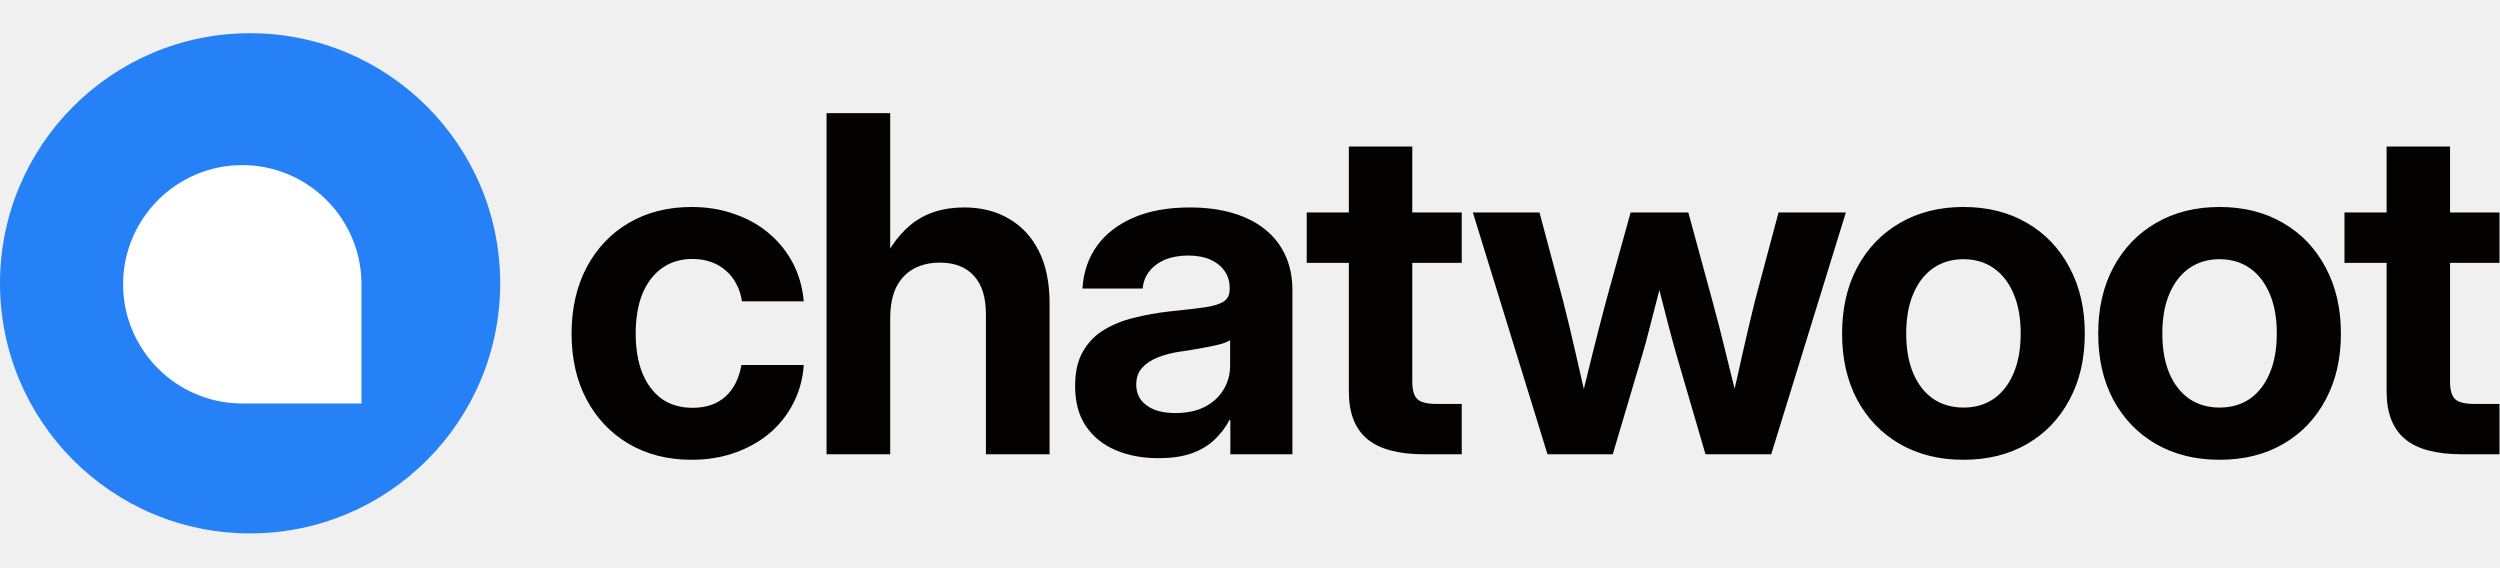
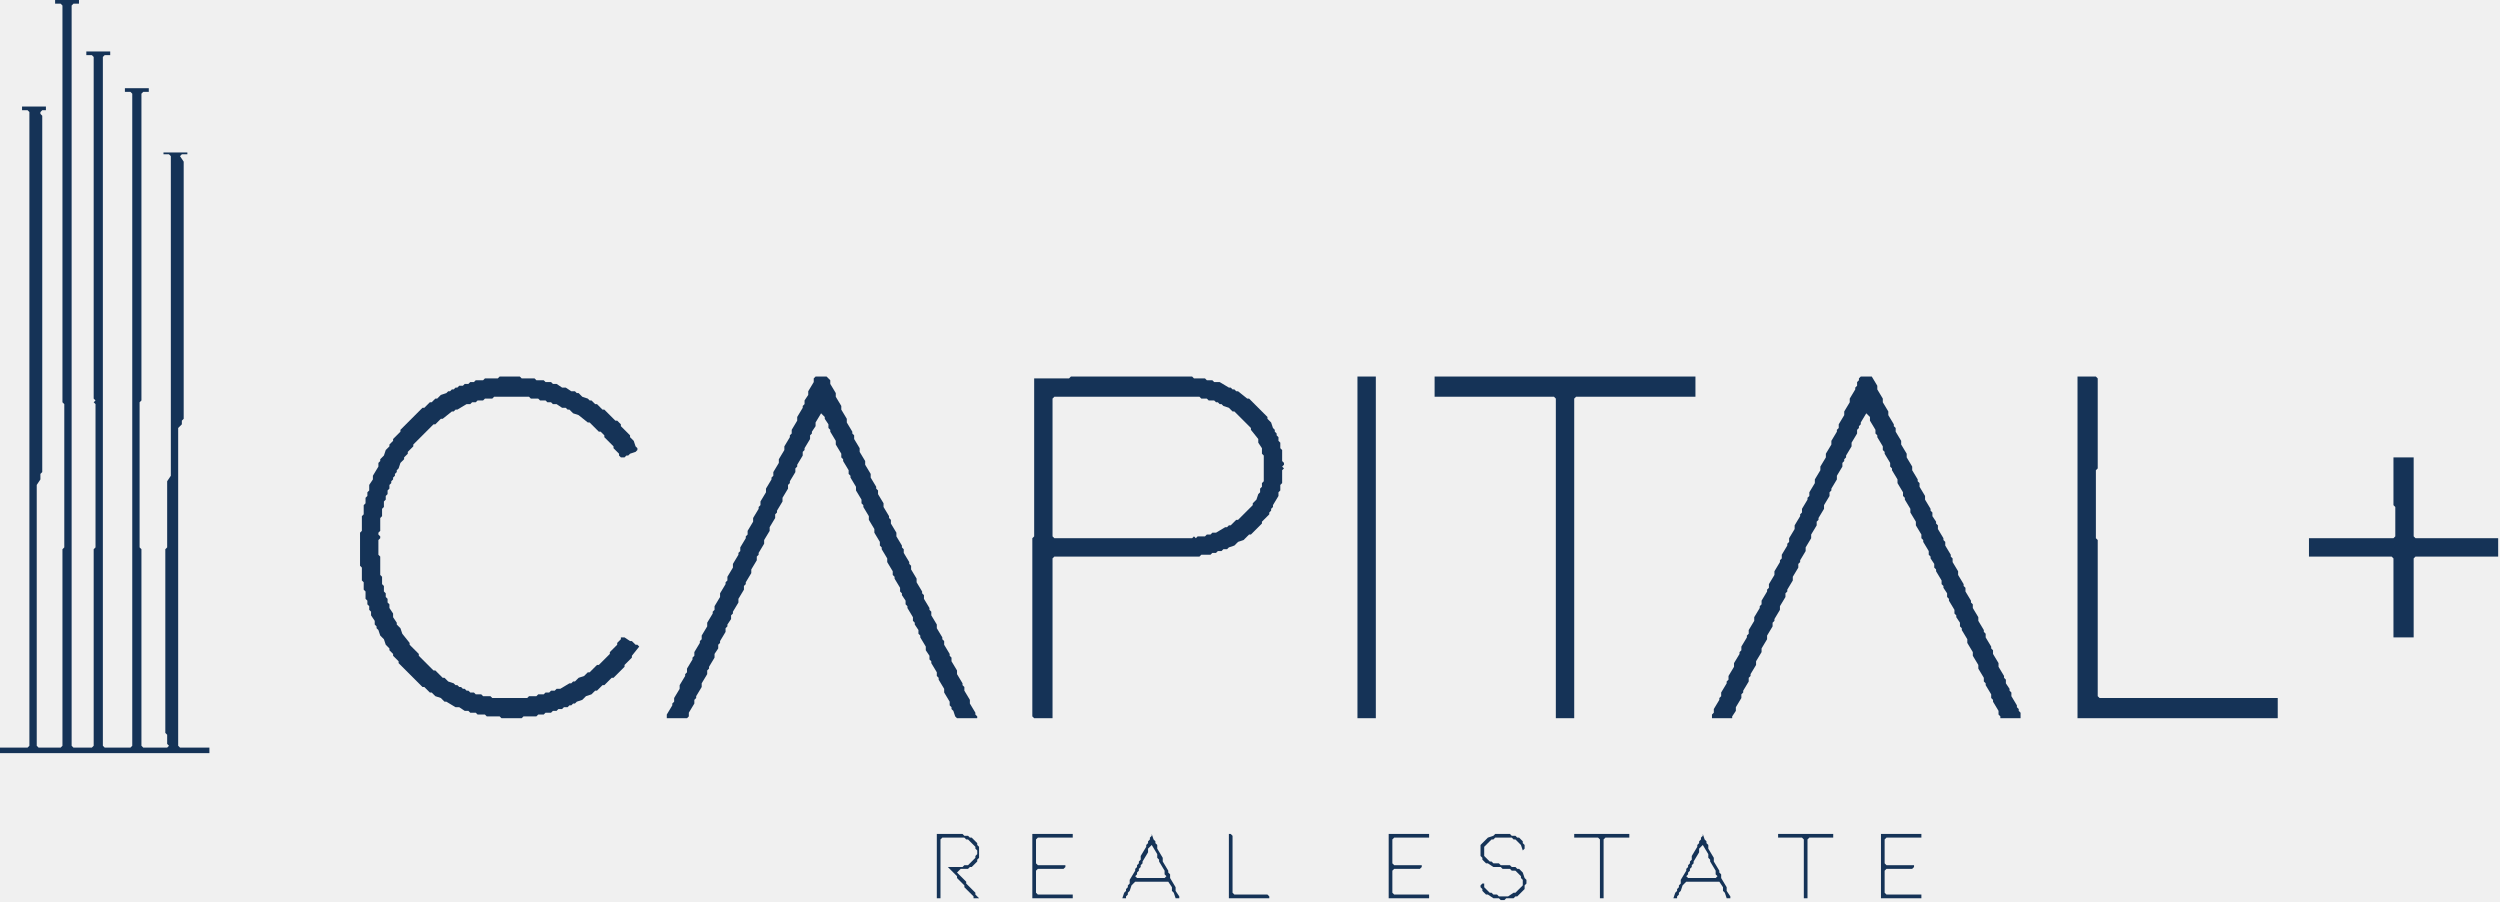
- <svg xmlns="http://www.w3.org/2000/svg" width="2559" height="581" viewBox="0 0 2559 581" fill="none">
-   <path d="M256 546C397.385 546 512 431.385 512 290C512 148.615 397.385 34 256 34C114.615 34 0 148.615 0 290C0 431.385 114.615 546 256 546Z" fill="#2781F6" />
-   <path d="M367 410H247.99C182.388 410 129 356.608 129 290.989C129 225.392 182.388 172 247.992 172C313.612 172 367 225.392 367 290.989V410Z" fill="white" stroke="white" stroke-width="6" />
-   <path d="M707.875 470.625C683.5 470.625 662.016 465.156 643.422 454.219C624.984 443.281 610.609 428.125 600.297 408.75C590.141 389.375 585.062 366.953 585.062 341.484C585.062 316.016 590.141 293.516 600.297 273.984C610.609 254.453 624.984 239.219 643.422 228.281C662.016 217.344 683.5 211.875 707.875 211.875C723.812 211.875 738.5 214.297 751.938 219.141C765.531 223.828 777.328 230.469 787.328 239.062C797.484 247.656 805.609 257.812 811.703 269.531C817.797 281.25 821.469 294.219 822.719 308.438H759.438C758.5 301.875 756.625 296.016 753.812 290.859C751.156 285.547 747.641 281.016 743.266 277.266C739.047 273.359 734.047 270.391 728.266 268.359C722.641 266.172 716.156 265.078 708.812 265.078C696.781 265.078 686.391 268.203 677.641 274.453C668.891 280.703 662.172 289.531 657.484 300.938C652.953 312.344 650.688 325.859 650.688 341.484C650.688 356.953 652.953 370.391 657.484 381.797C662.172 393.203 668.812 402.031 677.406 408.281C686.156 414.375 696.625 417.422 708.812 417.422C716.156 417.422 722.641 416.406 728.266 414.375C733.891 412.344 738.734 409.453 742.797 405.703C747.016 401.797 750.453 397.188 753.109 391.875C755.766 386.406 757.719 380.312 758.969 373.594H822.719C821.781 387.656 818.266 400.625 812.172 412.5C806.234 424.219 798.188 434.453 788.031 443.203C777.875 451.797 766 458.516 752.406 463.359C738.812 468.203 723.969 470.625 707.875 470.625ZM911.209 326.484V465H846.053V115.781H911.209V281.25H898.319C906.288 259.375 917.459 242.422 931.834 230.391C946.366 218.359 964.725 212.344 986.913 212.344C1004.41 212.344 1019.65 216.172 1032.62 223.828C1045.74 231.328 1055.98 242.344 1063.32 256.875C1070.66 271.406 1074.33 289.141 1074.33 310.078V465H1009.18V321.562C1009.18 304.219 1005.04 291.094 996.756 282.188C988.631 273.281 977.069 268.828 962.069 268.828C952.069 268.828 943.241 270.859 935.584 274.922C927.928 278.984 921.913 285.234 917.538 293.672C913.319 302.109 911.209 313.047 911.209 326.484ZM1185.79 468.984C1169.39 468.984 1154.78 466.25 1141.97 460.781C1129.15 455.312 1119 447.109 1111.5 436.172C1104.15 425.234 1100.48 411.562 1100.48 395.156C1100.48 381.094 1103.06 369.453 1108.22 360.234C1113.53 350.859 1120.64 343.438 1129.54 337.969C1138.61 332.344 1149 328.125 1160.72 325.312C1172.43 322.344 1184.62 320.156 1197.28 318.75C1212.59 317.188 1224.7 315.781 1233.61 314.531C1242.51 313.125 1248.92 311.094 1252.83 308.438C1256.73 305.781 1258.68 301.719 1258.68 296.25V294.609C1258.68 288.047 1256.97 282.344 1253.53 277.5C1250.09 272.5 1245.25 268.594 1239 265.781C1232.75 262.969 1225.17 261.562 1216.26 261.562C1207.36 261.562 1199.47 262.969 1192.59 265.781C1185.87 268.594 1180.48 272.578 1176.42 277.734C1172.51 282.734 1170.25 288.594 1169.62 295.312H1107.98C1109.08 278.438 1114.08 263.828 1122.98 251.484C1132.04 239.141 1144.54 229.531 1160.48 222.656C1176.58 215.781 1195.72 212.344 1217.9 212.344C1234.47 212.344 1249.23 214.297 1262.2 218.203C1275.33 222.109 1286.34 227.734 1295.25 235.078C1304.31 242.422 1311.18 251.328 1315.87 261.797C1320.56 272.109 1322.9 283.75 1322.9 296.719V465H1259.39V430.078H1258.45C1254.23 437.891 1248.92 444.766 1242.51 450.703C1236.26 456.484 1228.45 461.016 1219.08 464.297C1209.86 467.422 1198.76 468.984 1185.79 468.984ZM1203.14 422.812C1214.86 422.812 1224.86 420.703 1233.14 416.484C1241.58 412.109 1247.98 406.25 1252.36 398.906C1256.89 391.562 1259.15 383.281 1259.15 374.062V348.281C1257.12 349.531 1254.39 350.703 1250.95 351.797C1247.67 352.734 1243.68 353.672 1239 354.609C1234.47 355.547 1229.47 356.484 1224 357.422C1218.68 358.359 1213.14 359.219 1207.36 360C1199.23 361.25 1191.81 363.203 1185.09 365.859C1178.37 368.516 1172.98 372.109 1168.92 376.641C1165.01 381.016 1163.06 386.719 1163.06 393.75C1163.06 399.688 1164.7 404.922 1167.98 409.453C1171.42 413.828 1176.11 417.188 1182.04 419.531C1187.98 421.719 1195.01 422.812 1203.14 422.812ZM1496.24 217.5V269.062H1337.57V217.5H1496.24ZM1380.69 150H1445.61V390.703C1445.61 399.297 1447.33 405.234 1450.77 408.516C1454.21 411.797 1460.69 413.438 1470.22 413.438C1474.13 413.438 1478.66 413.438 1483.82 413.438C1489.13 413.438 1493.27 413.438 1496.24 413.438V465C1492.02 465 1486.32 465 1479.13 465C1472.1 465 1464.99 465 1457.8 465C1431.39 465 1411.94 459.766 1399.44 449.297C1386.94 438.828 1380.69 422.656 1380.69 400.781V150ZM1584.03 465L1507.62 217.5H1575.82L1599.73 307.031C1604.26 324.688 1608.63 342.891 1612.85 361.641C1617.07 380.391 1621.29 398.828 1625.51 416.953H1616.6C1621.13 398.828 1625.67 380.391 1630.2 361.641C1634.88 342.891 1639.57 324.688 1644.26 307.031L1669.1 217.5H1728.17L1752.54 307.031C1757.38 324.688 1762.07 342.891 1766.6 361.641C1771.13 380.391 1775.67 398.828 1780.2 416.953H1771.06C1775.43 398.828 1779.65 380.391 1783.71 361.641C1787.93 342.891 1792.23 324.688 1796.6 307.031L1820.51 217.5H1889.42L1813.01 465H1745.74L1716.45 364.688C1713.63 354.844 1710.9 344.844 1708.24 334.688C1705.59 324.375 1702.93 314.062 1700.28 303.75C1697.78 293.281 1695.12 282.969 1692.31 272.812H1704.96C1702.31 282.969 1699.57 293.281 1696.76 303.75C1694.1 314.062 1691.45 324.375 1688.79 334.688C1686.29 344.844 1683.56 354.844 1680.59 364.688L1650.82 465H1584.03ZM2009.78 470.625C1985.09 470.625 1963.38 465.234 1944.62 454.453C1926.03 443.672 1911.5 428.594 1901.03 409.219C1890.72 389.844 1885.56 367.266 1885.56 341.484C1885.56 315.703 1890.72 293.125 1901.03 273.75C1911.5 254.219 1926.03 239.062 1944.62 228.281C1963.38 217.344 1985.09 211.875 2009.78 211.875C2034.62 211.875 2056.34 217.344 2074.94 228.281C2093.53 239.062 2107.98 254.219 2118.3 273.75C2128.77 293.125 2134 315.703 2134 341.484C2134 367.266 2128.77 389.844 2118.3 409.219C2107.98 428.594 2093.53 443.672 2074.94 454.453C2056.34 465.234 2034.62 470.625 2009.78 470.625ZM2009.78 417.188C2021.66 417.188 2031.97 414.219 2040.72 408.281C2049.47 402.188 2056.27 393.438 2061.11 382.031C2065.95 370.625 2068.38 357.109 2068.38 341.484C2068.38 325.547 2065.95 311.953 2061.11 300.703C2056.27 289.297 2049.47 280.547 2040.72 274.453C2031.97 268.359 2021.66 265.312 2009.78 265.312C1998.06 265.312 1987.75 268.359 1978.84 274.453C1970.09 280.547 1963.3 289.297 1958.45 300.703C1953.61 311.953 1951.19 325.547 1951.19 341.484C1951.19 357.266 1953.61 370.859 1958.45 382.266C1963.3 393.516 1970.09 402.188 1978.84 408.281C1987.75 414.219 1998.06 417.188 2009.78 417.188ZM2271.94 470.625C2247.26 470.625 2225.54 465.234 2206.79 454.453C2188.19 443.672 2173.66 428.594 2163.19 409.219C2152.88 389.844 2147.72 367.266 2147.72 341.484C2147.72 315.703 2152.88 293.125 2163.19 273.75C2173.66 254.219 2188.19 239.062 2206.79 228.281C2225.54 217.344 2247.26 211.875 2271.94 211.875C2296.79 211.875 2318.51 217.344 2337.1 228.281C2355.69 239.062 2370.15 254.219 2380.46 273.75C2390.93 293.125 2396.16 315.703 2396.16 341.484C2396.16 367.266 2390.93 389.844 2380.46 409.219C2370.15 428.594 2355.69 443.672 2337.1 454.453C2318.51 465.234 2296.79 470.625 2271.94 470.625ZM2271.94 417.188C2283.82 417.188 2294.13 414.219 2302.88 408.281C2311.63 402.188 2318.43 393.438 2323.27 382.031C2328.12 370.625 2330.54 357.109 2330.54 341.484C2330.54 325.547 2328.12 311.953 2323.27 300.703C2318.43 289.297 2311.63 280.547 2302.88 274.453C2294.13 268.359 2283.82 265.312 2271.94 265.312C2260.22 265.312 2249.91 268.359 2241.01 274.453C2232.26 280.547 2225.46 289.297 2220.62 300.703C2215.77 311.953 2213.35 325.547 2213.35 341.484C2213.35 357.266 2215.77 370.859 2220.62 382.266C2225.46 393.516 2232.26 402.188 2241.01 408.281C2249.91 414.219 2260.22 417.188 2271.94 417.188ZM2558.48 217.5V269.062H2399.81V217.5H2558.48ZM2442.93 150H2507.86V390.703C2507.86 399.297 2509.57 405.234 2513.01 408.516C2516.45 411.797 2522.93 413.438 2532.47 413.438C2536.37 413.438 2540.9 413.438 2546.06 413.438C2551.37 413.438 2555.51 413.438 2558.48 413.438V465C2554.26 465 2548.56 465 2541.37 465C2534.34 465 2527.23 465 2520.04 465C2493.64 465 2474.18 459.766 2461.68 449.297C2449.18 438.828 2442.93 422.656 2442.93 400.781V150Z" fill="#040101" />
+ <svg xmlns="http://www.w3.org/2000/svg" viewBox="0 0 1361 491" role="img" aria-label="Capital Plus Real Estate">
+   <path d="M 927.000 460.000 L 930.000 465.000 L 930.000 467.000 L 931.000 468.000 L 931.000 469.000 L 934.000 474.000 L 934.000 476.000 L 935.000 477.000 L 934.000 478.000 L 919.000 478.000 L 918.000 477.000 L 919.000 476.000 L 919.000 475.000 L 920.000 474.000 L 920.000 473.000 L 921.000 472.000 L 921.000 471.000 L 922.000 470.000 L 922.000 469.000 L 925.000 464.000 L 925.000 462.000 Z M 627.000 460.000 L 630.000 465.000 L 630.000 467.000 L 631.000 468.000 L 631.000 469.000 L 634.000 474.000 L 634.000 476.000 L 635.000 477.000 L 634.000 478.000 L 619.000 478.000 L 618.000 477.000 L 619.000 476.000 L 619.000 475.000 L 620.000 474.000 L 620.000 473.000 L 621.000 472.000 L 621.000 471.000 L 622.000 470.000 L 622.000 469.000 L 625.000 464.000 L 625.000 462.000 Z M 1024.000 454.000 L 1024.000 489.000 L 1046.000 489.000 L 1046.000 487.000 L 1027.000 487.000 L 1026.000 486.000 L 1026.000 474.000 L 1027.000 473.000 L 1041.000 473.000 L 1042.000 472.000 L 1042.000 471.000 L 1027.000 471.000 L 1026.000 470.000 L 1026.000 457.000 L 1027.000 456.000 L 1046.000 456.000 L 1046.000 454.000 Z M 968.000 454.000 L 968.000 456.000 L 981.000 456.000 L 982.000 457.000 L 982.000 489.000 L 984.000 489.000 L 984.000 457.000 L 985.000 456.000 L 998.000 456.000 L 998.000 454.000 Z M 927.000 454.000 L 927.000 455.000 L 926.000 456.000 L 926.000 457.000 L 925.000 458.000 L 925.000 459.000 L 924.000 460.000 L 924.000 461.000 L 921.000 466.000 L 921.000 468.000 L 920.000 469.000 L 920.000 470.000 L 919.000 471.000 L 919.000 472.000 L 918.000 473.000 L 918.000 474.000 L 915.000 479.000 L 915.000 481.000 L 914.000 482.000 L 914.000 483.000 L 913.000 484.000 L 913.000 485.000 L 912.000 486.000 L 911.000 489.000 L 913.000 489.000 L 913.000 488.000 L 914.000 487.000 L 914.000 486.000 L 915.000 485.000 L 916.000 482.000 L 918.000 480.000 L 936.000 480.000 L 938.000 483.000 L 938.000 485.000 L 939.000 486.000 L 940.000 489.000 L 942.000 489.000 L 942.000 488.000 L 940.000 485.000 L 940.000 483.000 L 937.000 478.000 L 937.000 476.000 L 936.000 475.000 L 936.000 474.000 L 933.000 469.000 L 933.000 467.000 L 930.000 462.000 L 930.000 460.000 L 929.000 459.000 L 929.000 458.000 L 928.000 457.000 Z M 857.000 454.000 L 857.000 456.000 L 870.000 456.000 L 871.000 457.000 L 871.000 489.000 L 873.000 489.000 L 873.000 457.000 L 874.000 456.000 L 887.000 456.000 L 887.000 454.000 Z M 814.000 454.000 L 813.000 455.000 L 810.000 456.000 L 806.000 460.000 L 806.000 466.000 L 807.000 467.000 L 807.000 468.000 L 809.000 470.000 L 810.000 470.000 L 813.000 472.000 L 817.000 472.000 L 818.000 473.000 L 822.000 473.000 L 823.000 474.000 L 825.000 474.000 L 828.000 477.000 L 828.000 478.000 L 829.000 479.000 L 829.000 482.000 L 825.000 486.000 L 824.000 486.000 L 821.000 488.000 L 816.000 488.000 L 815.000 487.000 L 813.000 487.000 L 812.000 486.000 L 811.000 486.000 L 808.000 483.000 L 808.000 481.000 L 807.000 481.000 L 806.000 482.000 L 806.000 483.000 L 807.000 484.000 L 807.000 485.000 L 809.000 487.000 L 810.000 487.000 L 813.000 489.000 L 816.000 489.000 L 817.000 490.000 L 819.000 490.000 L 820.000 489.000 L 824.000 489.000 L 825.000 488.000 L 826.000 488.000 L 830.000 484.000 L 830.000 482.000 L 831.000 481.000 L 831.000 479.000 L 830.000 478.000 L 829.000 475.000 L 827.000 473.000 L 826.000 473.000 L 825.000 472.000 L 823.000 472.000 L 822.000 471.000 L 817.000 471.000 L 816.000 470.000 L 813.000 470.000 L 812.000 469.000 L 811.000 469.000 L 808.000 466.000 L 808.000 461.000 L 812.000 457.000 L 813.000 457.000 L 814.000 456.000 L 823.000 456.000 L 824.000 457.000 L 825.000 457.000 L 828.000 460.000 L 829.000 463.000 L 830.000 462.000 L 830.000 460.000 L 829.000 459.000 L 829.000 458.000 L 827.000 456.000 L 826.000 456.000 L 825.000 455.000 L 823.000 455.000 L 822.000 454.000 Z M 756.000 454.000 L 756.000 489.000 L 778.000 489.000 L 778.000 487.000 L 759.000 487.000 L 758.000 486.000 L 758.000 474.000 L 759.000 473.000 L 773.000 473.000 L 774.000 472.000 L 774.000 471.000 L 759.000 471.000 L 758.000 470.000 L 758.000 457.000 L 759.000 456.000 L 778.000 456.000 L 778.000 454.000 Z M 669.000 454.000 L 669.000 489.000 L 691.000 489.000 L 691.000 488.000 L 690.000 487.000 L 672.000 487.000 L 671.000 486.000 L 671.000 455.000 L 670.000 454.000 Z M 627.000 454.000 L 627.000 455.000 L 626.000 456.000 L 626.000 457.000 L 625.000 458.000 L 625.000 459.000 L 624.000 460.000 L 624.000 461.000 L 621.000 466.000 L 621.000 468.000 L 620.000 469.000 L 620.000 470.000 L 619.000 471.000 L 619.000 472.000 L 618.000 473.000 L 618.000 474.000 L 615.000 479.000 L 615.000 481.000 L 614.000 482.000 L 614.000 483.000 L 613.000 484.000 L 613.000 485.000 L 612.000 486.000 L 611.000 489.000 L 613.000 489.000 L 613.000 488.000 L 614.000 487.000 L 614.000 486.000 L 615.000 485.000 L 616.000 482.000 L 618.000 480.000 L 636.000 480.000 L 638.000 483.000 L 638.000 485.000 L 639.000 486.000 L 640.000 489.000 L 642.000 489.000 L 642.000 488.000 L 640.000 485.000 L 640.000 483.000 L 637.000 478.000 L 637.000 476.000 L 636.000 475.000 L 636.000 474.000 L 633.000 469.000 L 633.000 467.000 L 630.000 462.000 L 630.000 460.000 L 629.000 459.000 L 629.000 458.000 L 628.000 457.000 Z M 562.000 454.000 L 562.000 489.000 L 584.000 489.000 L 584.000 487.000 L 565.000 487.000 L 564.000 486.000 L 564.000 474.000 L 565.000 473.000 L 579.000 473.000 L 580.000 472.000 L 580.000 471.000 L 565.000 471.000 L 564.000 470.000 L 564.000 457.000 L 565.000 456.000 L 584.000 456.000 L 584.000 454.000 Z M 510.000 454.000 L 510.000 489.000 L 512.000 489.000 L 512.000 457.000 L 513.000 456.000 L 525.000 456.000 L 526.000 457.000 L 527.000 457.000 L 531.000 461.000 L 531.000 462.000 L 532.000 463.000 L 532.000 465.000 L 531.000 466.000 L 531.000 467.000 L 527.000 471.000 L 525.000 471.000 L 524.000 472.000 L 516.000 472.000 L 521.000 477.000 L 521.000 478.000 L 525.000 482.000 L 525.000 483.000 L 530.000 488.000 L 530.000 489.000 L 533.000 489.000 L 531.000 487.000 L 531.000 486.000 L 526.000 481.000 L 526.000 480.000 L 521.000 475.000 L 523.000 473.000 L 527.000 473.000 L 528.000 472.000 L 529.000 472.000 L 532.000 469.000 L 532.000 468.000 L 533.000 467.000 L 533.000 461.000 L 532.000 460.000 L 532.000 459.000 L 529.000 456.000 L 528.000 456.000 L 527.000 455.000 L 525.000 455.000 L 524.000 454.000 Z M 1303.000 249.000 L 1303.000 275.000 L 1304.000 276.000 L 1304.000 292.000 L 1303.000 293.000 L 1257.000 293.000 L 1257.000 303.000 L 1302.000 303.000 L 1303.000 304.000 L 1303.000 347.000 L 1314.000 347.000 L 1314.000 304.000 L 1315.000 303.000 L 1360.000 303.000 L 1360.000 293.000 L 1315.000 293.000 L 1314.000 292.000 L 1314.000 249.000 Z M 573.000 217.000 L 574.000 216.000 L 653.000 216.000 L 654.000 217.000 L 657.000 217.000 L 658.000 218.000 L 661.000 218.000 L 662.000 219.000 L 663.000 219.000 L 664.000 220.000 L 665.000 220.000 L 666.000 221.000 L 669.000 222.000 L 671.000 224.000 L 672.000 224.000 L 681.000 233.000 L 681.000 234.000 L 685.000 239.000 L 685.000 241.000 L 687.000 244.000 L 687.000 247.000 L 688.000 248.000 L 688.000 262.000 L 687.000 263.000 L 687.000 265.000 L 686.000 266.000 L 686.000 268.000 L 685.000 269.000 L 684.000 272.000 L 682.000 274.000 L 682.000 275.000 L 674.000 283.000 L 673.000 283.000 L 670.000 286.000 L 669.000 286.000 L 668.000 287.000 L 667.000 287.000 L 662.000 290.000 L 660.000 290.000 L 659.000 291.000 L 657.000 291.000 L 656.000 292.000 L 652.000 292.000 L 651.000 293.000 L 650.000 292.000 L 649.000 293.000 L 574.000 293.000 L 573.000 292.000 Z M 1131.000 205.000 L 1131.000 391.000 L 1240.000 391.000 L 1240.000 380.000 L 1143.000 380.000 L 1142.000 379.000 L 1142.000 294.000 L 1141.000 293.000 L 1141.000 256.000 L 1142.000 255.000 L 1142.000 206.000 L 1141.000 205.000 Z M 1013.000 205.000 L 1012.000 206.000 L 1012.000 207.000 L 1011.000 208.000 L 1011.000 210.000 L 1010.000 211.000 L 1010.000 212.000 L 1007.000 217.000 L 1007.000 219.000 L 1004.000 224.000 L 1004.000 226.000 L 1001.000 231.000 L 1001.000 233.000 L 1000.000 234.000 L 1000.000 235.000 L 997.000 240.000 L 997.000 242.000 L 994.000 247.000 L 994.000 249.000 L 991.000 254.000 L 991.000 256.000 L 988.000 261.000 L 988.000 263.000 L 985.000 268.000 L 985.000 270.000 L 984.000 271.000 L 984.000 272.000 L 981.000 277.000 L 981.000 279.000 L 980.000 280.000 L 980.000 281.000 L 977.000 286.000 L 977.000 288.000 L 974.000 293.000 L 974.000 295.000 L 973.000 296.000 L 973.000 297.000 L 970.000 302.000 L 970.000 304.000 L 969.000 305.000 L 969.000 306.000 L 966.000 311.000 L 966.000 313.000 L 963.000 318.000 L 963.000 320.000 L 962.000 321.000 L 962.000 322.000 L 959.000 327.000 L 959.000 329.000 L 958.000 330.000 L 958.000 331.000 L 955.000 336.000 L 955.000 338.000 L 952.000 343.000 L 952.000 345.000 L 951.000 346.000 L 951.000 347.000 L 948.000 352.000 L 948.000 354.000 L 947.000 355.000 L 947.000 356.000 L 944.000 361.000 L 944.000 363.000 L 941.000 368.000 L 941.000 370.000 L 940.000 371.000 L 940.000 372.000 L 937.000 377.000 L 937.000 379.000 L 936.000 380.000 L 936.000 381.000 L 933.000 386.000 L 933.000 388.000 L 932.000 389.000 L 932.000 391.000 L 943.000 391.000 L 943.000 390.000 L 945.000 387.000 L 945.000 385.000 L 948.000 380.000 L 948.000 378.000 L 949.000 377.000 L 949.000 376.000 L 952.000 371.000 L 952.000 369.000 L 953.000 368.000 L 953.000 367.000 L 956.000 362.000 L 956.000 360.000 L 959.000 355.000 L 959.000 353.000 L 962.000 348.000 L 962.000 346.000 L 965.000 341.000 L 965.000 339.000 L 966.000 338.000 L 966.000 337.000 L 969.000 332.000 L 969.000 330.000 L 972.000 325.000 L 972.000 323.000 L 973.000 322.000 L 973.000 321.000 L 976.000 316.000 L 976.000 314.000 L 979.000 309.000 L 979.000 307.000 L 980.000 306.000 L 980.000 305.000 L 983.000 300.000 L 983.000 298.000 L 986.000 293.000 L 986.000 291.000 L 989.000 286.000 L 989.000 284.000 L 990.000 283.000 L 990.000 282.000 L 993.000 277.000 L 993.000 275.000 L 996.000 270.000 L 996.000 268.000 L 997.000 267.000 L 997.000 266.000 L 1000.000 261.000 L 1000.000 259.000 L 1003.000 254.000 L 1003.000 252.000 L 1004.000 251.000 L 1004.000 250.000 L 1005.000 249.000 L 1005.000 248.000 L 1008.000 243.000 L 1008.000 241.000 L 1011.000 236.000 L 1011.000 234.000 L 1012.000 233.000 L 1012.000 232.000 L 1013.000 231.000 L 1013.000 230.000 L 1016.000 225.000 L 1018.000 227.000 L 1018.000 229.000 L 1021.000 234.000 L 1021.000 236.000 L 1022.000 237.000 L 1022.000 238.000 L 1025.000 243.000 L 1025.000 245.000 L 1026.000 246.000 L 1026.000 247.000 L 1029.000 252.000 L 1029.000 254.000 L 1030.000 255.000 L 1030.000 256.000 L 1033.000 261.000 L 1033.000 263.000 L 1036.000 268.000 L 1036.000 270.000 L 1037.000 271.000 L 1037.000 272.000 L 1040.000 277.000 L 1040.000 279.000 L 1043.000 284.000 L 1043.000 286.000 L 1046.000 291.000 L 1046.000 293.000 L 1047.000 294.000 L 1047.000 295.000 L 1050.000 300.000 L 1050.000 302.000 L 1051.000 303.000 L 1051.000 304.000 L 1053.000 307.000 L 1053.000 309.000 L 1054.000 310.000 L 1054.000 311.000 L 1057.000 316.000 L 1057.000 318.000 L 1058.000 319.000 L 1058.000 320.000 L 1060.000 323.000 L 1060.000 325.000 L 1061.000 326.000 L 1061.000 327.000 L 1064.000 332.000 L 1064.000 334.000 L 1065.000 335.000 L 1065.000 336.000 L 1067.000 339.000 L 1067.000 341.000 L 1068.000 342.000 L 1068.000 343.000 L 1071.000 348.000 L 1071.000 350.000 L 1074.000 355.000 L 1074.000 357.000 L 1077.000 362.000 L 1077.000 364.000 L 1080.000 369.000 L 1080.000 371.000 L 1081.000 372.000 L 1081.000 373.000 L 1084.000 378.000 L 1084.000 380.000 L 1085.000 381.000 L 1085.000 382.000 L 1088.000 387.000 L 1088.000 389.000 L 1089.000 390.000 L 1089.000 391.000 L 1100.000 391.000 L 1100.000 388.000 L 1099.000 387.000 L 1099.000 386.000 L 1098.000 385.000 L 1098.000 384.000 L 1095.000 379.000 L 1095.000 377.000 L 1094.000 376.000 L 1094.000 375.000 L 1092.000 372.000 L 1092.000 370.000 L 1091.000 369.000 L 1091.000 368.000 L 1088.000 363.000 L 1088.000 361.000 L 1085.000 356.000 L 1085.000 354.000 L 1084.000 353.000 L 1084.000 352.000 L 1081.000 347.000 L 1081.000 345.000 L 1080.000 344.000 L 1080.000 343.000 L 1077.000 338.000 L 1077.000 336.000 L 1074.000 331.000 L 1074.000 329.000 L 1073.000 328.000 L 1073.000 327.000 L 1070.000 322.000 L 1070.000 320.000 L 1069.000 319.000 L 1069.000 318.000 L 1066.000 313.000 L 1066.000 311.000 L 1063.000 306.000 L 1063.000 304.000 L 1062.000 303.000 L 1062.000 302.000 L 1059.000 297.000 L 1059.000 295.000 L 1058.000 294.000 L 1058.000 293.000 L 1055.000 288.000 L 1055.000 286.000 L 1054.000 285.000 L 1054.000 284.000 L 1052.000 281.000 L 1052.000 279.000 L 1051.000 278.000 L 1051.000 277.000 L 1048.000 272.000 L 1048.000 270.000 L 1045.000 265.000 L 1045.000 263.000 L 1044.000 262.000 L 1044.000 261.000 L 1041.000 256.000 L 1041.000 254.000 L 1038.000 249.000 L 1038.000 247.000 L 1035.000 242.000 L 1035.000 240.000 L 1032.000 235.000 L 1032.000 233.000 L 1031.000 232.000 L 1031.000 231.000 L 1028.000 226.000 L 1028.000 224.000 L 1025.000 219.000 L 1025.000 217.000 L 1022.000 212.000 L 1022.000 210.000 L 1019.000 205.000 Z M 781.000 205.000 L 781.000 216.000 L 846.000 216.000 L 847.000 217.000 L 847.000 391.000 L 857.000 391.000 L 857.000 217.000 L 858.000 216.000 L 923.000 216.000 L 923.000 205.000 Z M 739.000 205.000 L 739.000 391.000 L 749.000 391.000 L 749.000 205.000 Z M 674.000 213.000 L 673.000 213.000 L 672.000 212.000 L 671.000 212.000 L 670.000 211.000 L 669.000 211.000 L 664.000 208.000 L 661.000 208.000 L 660.000 207.000 L 657.000 207.000 L 656.000 206.000 L 650.000 206.000 L 649.000 205.000 L 583.000 205.000 L 582.000 206.000 L 563.000 206.000 L 563.000 292.000 L 562.000 293.000 L 562.000 390.000 L 563.000 391.000 L 573.000 391.000 L 573.000 304.000 L 574.000 303.000 L 653.000 303.000 L 654.000 302.000 L 659.000 302.000 L 660.000 301.000 L 662.000 301.000 L 663.000 300.000 L 665.000 300.000 L 666.000 299.000 L 668.000 299.000 L 669.000 298.000 L 672.000 297.000 L 674.000 295.000 L 677.000 294.000 L 680.000 291.000 L 681.000 291.000 L 687.000 285.000 L 687.000 284.000 L 691.000 280.000 L 691.000 279.000 L 692.000 278.000 L 692.000 277.000 L 693.000 276.000 L 693.000 275.000 L 696.000 270.000 L 696.000 268.000 L 697.000 267.000 L 697.000 264.000 L 698.000 263.000 L 698.000 256.000 L 699.000 255.000 L 698.000 254.000 L 699.000 253.000 L 699.000 252.000 L 698.000 251.000 L 698.000 245.000 L 697.000 244.000 L 697.000 241.000 L 696.000 240.000 L 696.000 238.000 L 695.000 237.000 L 695.000 236.000 L 694.000 235.000 L 694.000 234.000 L 693.000 233.000 L 692.000 230.000 L 690.000 228.000 L 690.000 227.000 L 680.000 217.000 L 679.000 217.000 Z M 444.000 205.000 L 443.000 206.000 L 443.000 208.000 L 440.000 213.000 L 440.000 215.000 L 438.000 218.000 L 438.000 220.000 L 437.000 221.000 L 437.000 222.000 L 434.000 227.000 L 434.000 229.000 L 431.000 234.000 L 431.000 236.000 L 430.000 237.000 L 430.000 238.000 L 427.000 243.000 L 427.000 245.000 L 424.000 250.000 L 424.000 252.000 L 421.000 257.000 L 421.000 259.000 L 420.000 260.000 L 420.000 261.000 L 417.000 266.000 L 417.000 268.000 L 414.000 273.000 L 414.000 275.000 L 413.000 276.000 L 413.000 277.000 L 410.000 282.000 L 410.000 284.000 L 407.000 289.000 L 407.000 291.000 L 406.000 292.000 L 406.000 293.000 L 403.000 298.000 L 403.000 300.000 L 402.000 301.000 L 402.000 302.000 L 399.000 307.000 L 399.000 309.000 L 396.000 314.000 L 396.000 316.000 L 395.000 317.000 L 395.000 318.000 L 392.000 323.000 L 392.000 325.000 L 389.000 330.000 L 389.000 332.000 L 388.000 333.000 L 388.000 334.000 L 385.000 339.000 L 385.000 341.000 L 382.000 346.000 L 382.000 348.000 L 381.000 349.000 L 381.000 350.000 L 378.000 355.000 L 378.000 357.000 L 377.000 358.000 L 377.000 359.000 L 374.000 364.000 L 374.000 366.000 L 373.000 367.000 L 373.000 368.000 L 370.000 373.000 L 370.000 375.000 L 367.000 380.000 L 367.000 382.000 L 366.000 383.000 L 366.000 384.000 L 363.000 389.000 L 363.000 391.000 L 374.000 391.000 L 375.000 390.000 L 375.000 388.000 L 378.000 383.000 L 378.000 381.000 L 379.000 380.000 L 379.000 379.000 L 382.000 374.000 L 382.000 372.000 L 385.000 367.000 L 385.000 365.000 L 386.000 364.000 L 386.000 363.000 L 389.000 358.000 L 389.000 356.000 L 391.000 353.000 L 391.000 351.000 L 392.000 350.000 L 392.000 349.000 L 395.000 344.000 L 395.000 342.000 L 396.000 341.000 L 396.000 340.000 L 398.000 337.000 L 398.000 335.000 L 399.000 334.000 L 399.000 333.000 L 402.000 328.000 L 402.000 326.000 L 405.000 321.000 L 405.000 319.000 L 406.000 318.000 L 406.000 317.000 L 409.000 312.000 L 409.000 310.000 L 412.000 305.000 L 412.000 303.000 L 413.000 302.000 L 413.000 301.000 L 416.000 296.000 L 416.000 294.000 L 419.000 289.000 L 419.000 287.000 L 422.000 282.000 L 422.000 280.000 L 423.000 279.000 L 423.000 278.000 L 426.000 273.000 L 426.000 271.000 L 429.000 266.000 L 429.000 264.000 L 430.000 263.000 L 430.000 262.000 L 433.000 257.000 L 433.000 255.000 L 434.000 254.000 L 434.000 253.000 L 437.000 248.000 L 437.000 246.000 L 438.000 245.000 L 438.000 244.000 L 441.000 239.000 L 441.000 237.000 L 442.000 236.000 L 442.000 235.000 L 444.000 232.000 L 444.000 230.000 L 447.000 225.000 L 449.000 227.000 L 449.000 228.000 L 451.000 231.000 L 451.000 233.000 L 452.000 234.000 L 452.000 235.000 L 455.000 240.000 L 455.000 242.000 L 458.000 247.000 L 458.000 249.000 L 459.000 250.000 L 459.000 251.000 L 462.000 256.000 L 462.000 258.000 L 463.000 259.000 L 463.000 260.000 L 466.000 265.000 L 466.000 267.000 L 469.000 272.000 L 469.000 274.000 L 470.000 275.000 L 470.000 276.000 L 473.000 281.000 L 473.000 283.000 L 476.000 288.000 L 476.000 290.000 L 479.000 295.000 L 479.000 297.000 L 480.000 298.000 L 480.000 299.000 L 483.000 304.000 L 483.000 306.000 L 486.000 311.000 L 486.000 313.000 L 487.000 314.000 L 487.000 315.000 L 490.000 320.000 L 490.000 322.000 L 491.000 323.000 L 491.000 324.000 L 493.000 327.000 L 493.000 329.000 L 494.000 330.000 L 494.000 331.000 L 497.000 336.000 L 497.000 338.000 L 498.000 339.000 L 498.000 340.000 L 500.000 343.000 L 500.000 345.000 L 501.000 346.000 L 501.000 347.000 L 504.000 352.000 L 504.000 354.000 L 506.000 357.000 L 506.000 359.000 L 507.000 360.000 L 507.000 361.000 L 510.000 366.000 L 510.000 368.000 L 511.000 369.000 L 511.000 370.000 L 514.000 375.000 L 514.000 377.000 L 517.000 382.000 L 517.000 384.000 L 518.000 385.000 L 518.000 386.000 L 519.000 387.000 L 520.000 390.000 L 521.000 391.000 L 532.000 391.000 L 532.000 390.000 L 531.000 389.000 L 531.000 388.000 L 528.000 383.000 L 528.000 381.000 L 525.000 376.000 L 525.000 374.000 L 524.000 373.000 L 524.000 372.000 L 521.000 367.000 L 521.000 365.000 L 518.000 360.000 L 518.000 358.000 L 517.000 357.000 L 517.000 356.000 L 514.000 351.000 L 514.000 349.000 L 513.000 348.000 L 513.000 347.000 L 510.000 342.000 L 510.000 340.000 L 507.000 335.000 L 507.000 333.000 L 506.000 332.000 L 506.000 331.000 L 503.000 326.000 L 503.000 324.000 L 502.000 323.000 L 502.000 322.000 L 499.000 317.000 L 499.000 315.000 L 496.000 310.000 L 496.000 308.000 L 495.000 307.000 L 495.000 306.000 L 492.000 301.000 L 492.000 299.000 L 491.000 298.000 L 491.000 297.000 L 488.000 292.000 L 488.000 290.000 L 485.000 285.000 L 485.000 283.000 L 484.000 282.000 L 484.000 281.000 L 481.000 276.000 L 481.000 274.000 L 478.000 269.000 L 478.000 267.000 L 477.000 266.000 L 477.000 265.000 L 474.000 260.000 L 474.000 258.000 L 471.000 253.000 L 471.000 251.000 L 468.000 246.000 L 468.000 244.000 L 465.000 239.000 L 465.000 237.000 L 464.000 236.000 L 464.000 235.000 L 461.000 230.000 L 461.000 228.000 L 458.000 223.000 L 458.000 221.000 L 455.000 216.000 L 455.000 214.000 L 452.000 209.000 L 452.000 207.000 L 450.000 205.000 Z M 272.000 205.000 L 271.000 206.000 L 264.000 206.000 L 263.000 207.000 L 259.000 207.000 L 258.000 208.000 L 256.000 208.000 L 255.000 209.000 L 253.000 209.000 L 252.000 210.000 L 250.000 210.000 L 249.000 211.000 L 248.000 211.000 L 247.000 212.000 L 246.000 212.000 L 245.000 213.000 L 244.000 213.000 L 243.000 214.000 L 240.000 215.000 L 238.000 217.000 L 237.000 217.000 L 235.000 219.000 L 234.000 219.000 L 231.000 222.000 L 230.000 222.000 L 218.000 234.000 L 218.000 235.000 L 214.000 239.000 L 214.000 240.000 L 212.000 242.000 L 212.000 243.000 L 210.000 245.000 L 209.000 248.000 L 207.000 250.000 L 207.000 251.000 L 206.000 252.000 L 206.000 254.000 L 203.000 259.000 L 203.000 261.000 L 201.000 264.000 L 201.000 267.000 L 200.000 268.000 L 200.000 270.000 L 199.000 271.000 L 199.000 274.000 L 198.000 275.000 L 198.000 280.000 L 197.000 281.000 L 197.000 289.000 L 196.000 290.000 L 196.000 308.000 L 197.000 309.000 L 197.000 316.000 L 198.000 317.000 L 198.000 321.000 L 199.000 322.000 L 199.000 326.000 L 200.000 327.000 L 200.000 329.000 L 201.000 330.000 L 201.000 332.000 L 202.000 333.000 L 202.000 335.000 L 204.000 338.000 L 204.000 340.000 L 205.000 341.000 L 205.000 342.000 L 206.000 343.000 L 207.000 346.000 L 209.000 348.000 L 210.000 351.000 L 212.000 353.000 L 212.000 354.000 L 214.000 356.000 L 214.000 357.000 L 217.000 360.000 L 217.000 361.000 L 230.000 374.000 L 231.000 374.000 L 234.000 377.000 L 235.000 377.000 L 237.000 379.000 L 240.000 380.000 L 242.000 382.000 L 243.000 382.000 L 248.000 385.000 L 250.000 385.000 L 253.000 387.000 L 255.000 387.000 L 256.000 388.000 L 259.000 388.000 L 260.000 389.000 L 264.000 389.000 L 265.000 390.000 L 272.000 390.000 L 273.000 391.000 L 284.000 391.000 L 285.000 390.000 L 292.000 390.000 L 293.000 389.000 L 296.000 389.000 L 297.000 388.000 L 300.000 388.000 L 301.000 387.000 L 303.000 387.000 L 304.000 386.000 L 306.000 386.000 L 307.000 385.000 L 309.000 385.000 L 310.000 384.000 L 311.000 384.000 L 312.000 383.000 L 313.000 383.000 L 314.000 382.000 L 317.000 381.000 L 319.000 379.000 L 322.000 378.000 L 324.000 376.000 L 325.000 376.000 L 328.000 373.000 L 329.000 373.000 L 333.000 369.000 L 334.000 369.000 L 340.000 363.000 L 340.000 362.000 L 344.000 358.000 L 344.000 357.000 L 348.000 352.000 L 347.000 351.000 L 346.000 351.000 L 344.000 349.000 L 343.000 349.000 L 340.000 347.000 L 338.000 347.000 L 338.000 348.000 L 336.000 350.000 L 336.000 351.000 L 332.000 355.000 L 332.000 356.000 L 326.000 362.000 L 325.000 362.000 L 321.000 366.000 L 320.000 366.000 L 318.000 368.000 L 315.000 369.000 L 313.000 371.000 L 312.000 371.000 L 311.000 372.000 L 310.000 372.000 L 305.000 375.000 L 303.000 375.000 L 302.000 376.000 L 300.000 376.000 L 299.000 377.000 L 297.000 377.000 L 296.000 378.000 L 293.000 378.000 L 292.000 379.000 L 288.000 379.000 L 287.000 380.000 L 268.000 380.000 L 267.000 379.000 L 263.000 379.000 L 262.000 378.000 L 259.000 378.000 L 258.000 377.000 L 256.000 377.000 L 255.000 376.000 L 254.000 376.000 L 253.000 375.000 L 252.000 375.000 L 251.000 374.000 L 250.000 374.000 L 249.000 373.000 L 248.000 373.000 L 247.000 372.000 L 244.000 371.000 L 242.000 369.000 L 241.000 369.000 L 237.000 365.000 L 236.000 365.000 L 228.000 357.000 L 228.000 356.000 L 223.000 351.000 L 223.000 350.000 L 219.000 345.000 L 218.000 342.000 L 216.000 340.000 L 216.000 339.000 L 214.000 336.000 L 214.000 334.000 L 212.000 331.000 L 212.000 329.000 L 211.000 328.000 L 211.000 326.000 L 210.000 325.000 L 210.000 323.000 L 209.000 322.000 L 209.000 319.000 L 208.000 318.000 L 208.000 314.000 L 207.000 313.000 L 207.000 303.000 L 206.000 302.000 L 206.000 294.000 L 207.000 293.000 L 207.000 292.000 L 206.000 291.000 L 206.000 290.000 L 207.000 289.000 L 207.000 282.000 L 208.000 281.000 L 208.000 277.000 L 209.000 276.000 L 209.000 273.000 L 210.000 272.000 L 210.000 270.000 L 211.000 269.000 L 211.000 267.000 L 212.000 266.000 L 212.000 264.000 L 213.000 263.000 L 213.000 262.000 L 214.000 261.000 L 214.000 260.000 L 215.000 259.000 L 215.000 258.000 L 216.000 257.000 L 216.000 256.000 L 217.000 255.000 L 218.000 252.000 L 220.000 250.000 L 220.000 249.000 L 222.000 247.000 L 222.000 246.000 L 225.000 243.000 L 225.000 242.000 L 236.000 231.000 L 237.000 231.000 L 240.000 228.000 L 241.000 228.000 L 246.000 224.000 L 247.000 224.000 L 248.000 223.000 L 249.000 223.000 L 254.000 220.000 L 256.000 220.000 L 257.000 219.000 L 259.000 219.000 L 260.000 218.000 L 263.000 218.000 L 264.000 217.000 L 268.000 217.000 L 269.000 216.000 L 288.000 216.000 L 289.000 217.000 L 293.000 217.000 L 294.000 218.000 L 297.000 218.000 L 298.000 219.000 L 300.000 219.000 L 301.000 220.000 L 303.000 220.000 L 306.000 222.000 L 308.000 222.000 L 309.000 223.000 L 310.000 223.000 L 312.000 225.000 L 315.000 226.000 L 320.000 230.000 L 321.000 230.000 L 326.000 235.000 L 327.000 235.000 L 329.000 237.000 L 329.000 238.000 L 334.000 243.000 L 334.000 244.000 L 337.000 247.000 L 337.000 248.000 L 338.000 249.000 L 340.000 249.000 L 341.000 248.000 L 342.000 248.000 L 343.000 247.000 L 346.000 246.000 L 347.000 245.000 L 347.000 244.000 L 346.000 243.000 L 345.000 240.000 L 343.000 238.000 L 343.000 237.000 L 338.000 232.000 L 338.000 231.000 L 336.000 229.000 L 335.000 229.000 L 329.000 223.000 L 328.000 223.000 L 325.000 220.000 L 324.000 220.000 L 322.000 218.000 L 321.000 218.000 L 320.000 217.000 L 317.000 216.000 L 315.000 214.000 L 314.000 214.000 L 313.000 213.000 L 311.000 213.000 L 308.000 211.000 L 306.000 211.000 L 303.000 209.000 L 301.000 209.000 L 300.000 208.000 L 297.000 208.000 L 296.000 207.000 L 292.000 207.000 L 291.000 206.000 L 284.000 206.000 L 283.000 205.000 Z M 30.000 0.000 L 30.000 2.000 L 33.000 2.000 L 34.000 3.000 L 34.000 219.000 L 35.000 220.000 L 35.000 298.000 L 34.000 299.000 L 34.000 406.000 L 33.000 407.000 L 21.000 407.000 L 20.000 406.000 L 20.000 264.000 L 22.000 261.000 L 22.000 258.000 L 23.000 257.000 L 23.000 63.000 L 22.000 62.000 L 22.000 61.000 L 23.000 60.000 L 25.000 60.000 L 25.000 58.000 L 12.000 58.000 L 12.000 60.000 L 15.000 60.000 L 16.000 61.000 L 16.000 406.000 L 15.000 407.000 L 0.000 407.000 L 0.000 410.000 L 114.000 410.000 L 114.000 407.000 L 98.000 407.000 L 97.000 406.000 L 97.000 233.000 L 99.000 231.000 L 99.000 229.000 L 100.000 228.000 L 100.000 88.000 L 98.000 85.000 L 99.000 84.000 L 102.000 84.000 L 102.000 83.000 L 89.000 83.000 L 89.000 84.000 L 92.000 84.000 L 93.000 85.000 L 93.000 259.000 L 91.000 262.000 L 91.000 298.000 L 90.000 299.000 L 90.000 399.000 L 91.000 400.000 L 91.000 405.000 L 92.000 406.000 L 91.000 407.000 L 78.000 407.000 L 77.000 406.000 L 77.000 299.000 L 76.000 298.000 L 76.000 219.000 L 77.000 218.000 L 77.000 51.000 L 78.000 50.000 L 81.000 50.000 L 81.000 48.000 L 68.000 48.000 L 68.000 50.000 L 71.000 50.000 L 72.000 51.000 L 72.000 406.000 L 71.000 407.000 L 57.000 407.000 L 56.000 406.000 L 56.000 31.000 L 57.000 30.000 L 60.000 30.000 L 60.000 28.000 L 47.000 28.000 L 47.000 30.000 L 50.000 30.000 L 51.000 31.000 L 51.000 217.000 L 52.000 218.000 L 51.000 219.000 L 52.000 220.000 L 52.000 298.000 L 51.000 299.000 L 51.000 406.000 L 50.000 407.000 L 40.000 407.000 L 39.000 406.000 L 39.000 3.000 L 40.000 2.000 L 43.000 2.000 L 43.000 0.000 Z" fill="#153357" fill-rule="evenodd" />
</svg>
